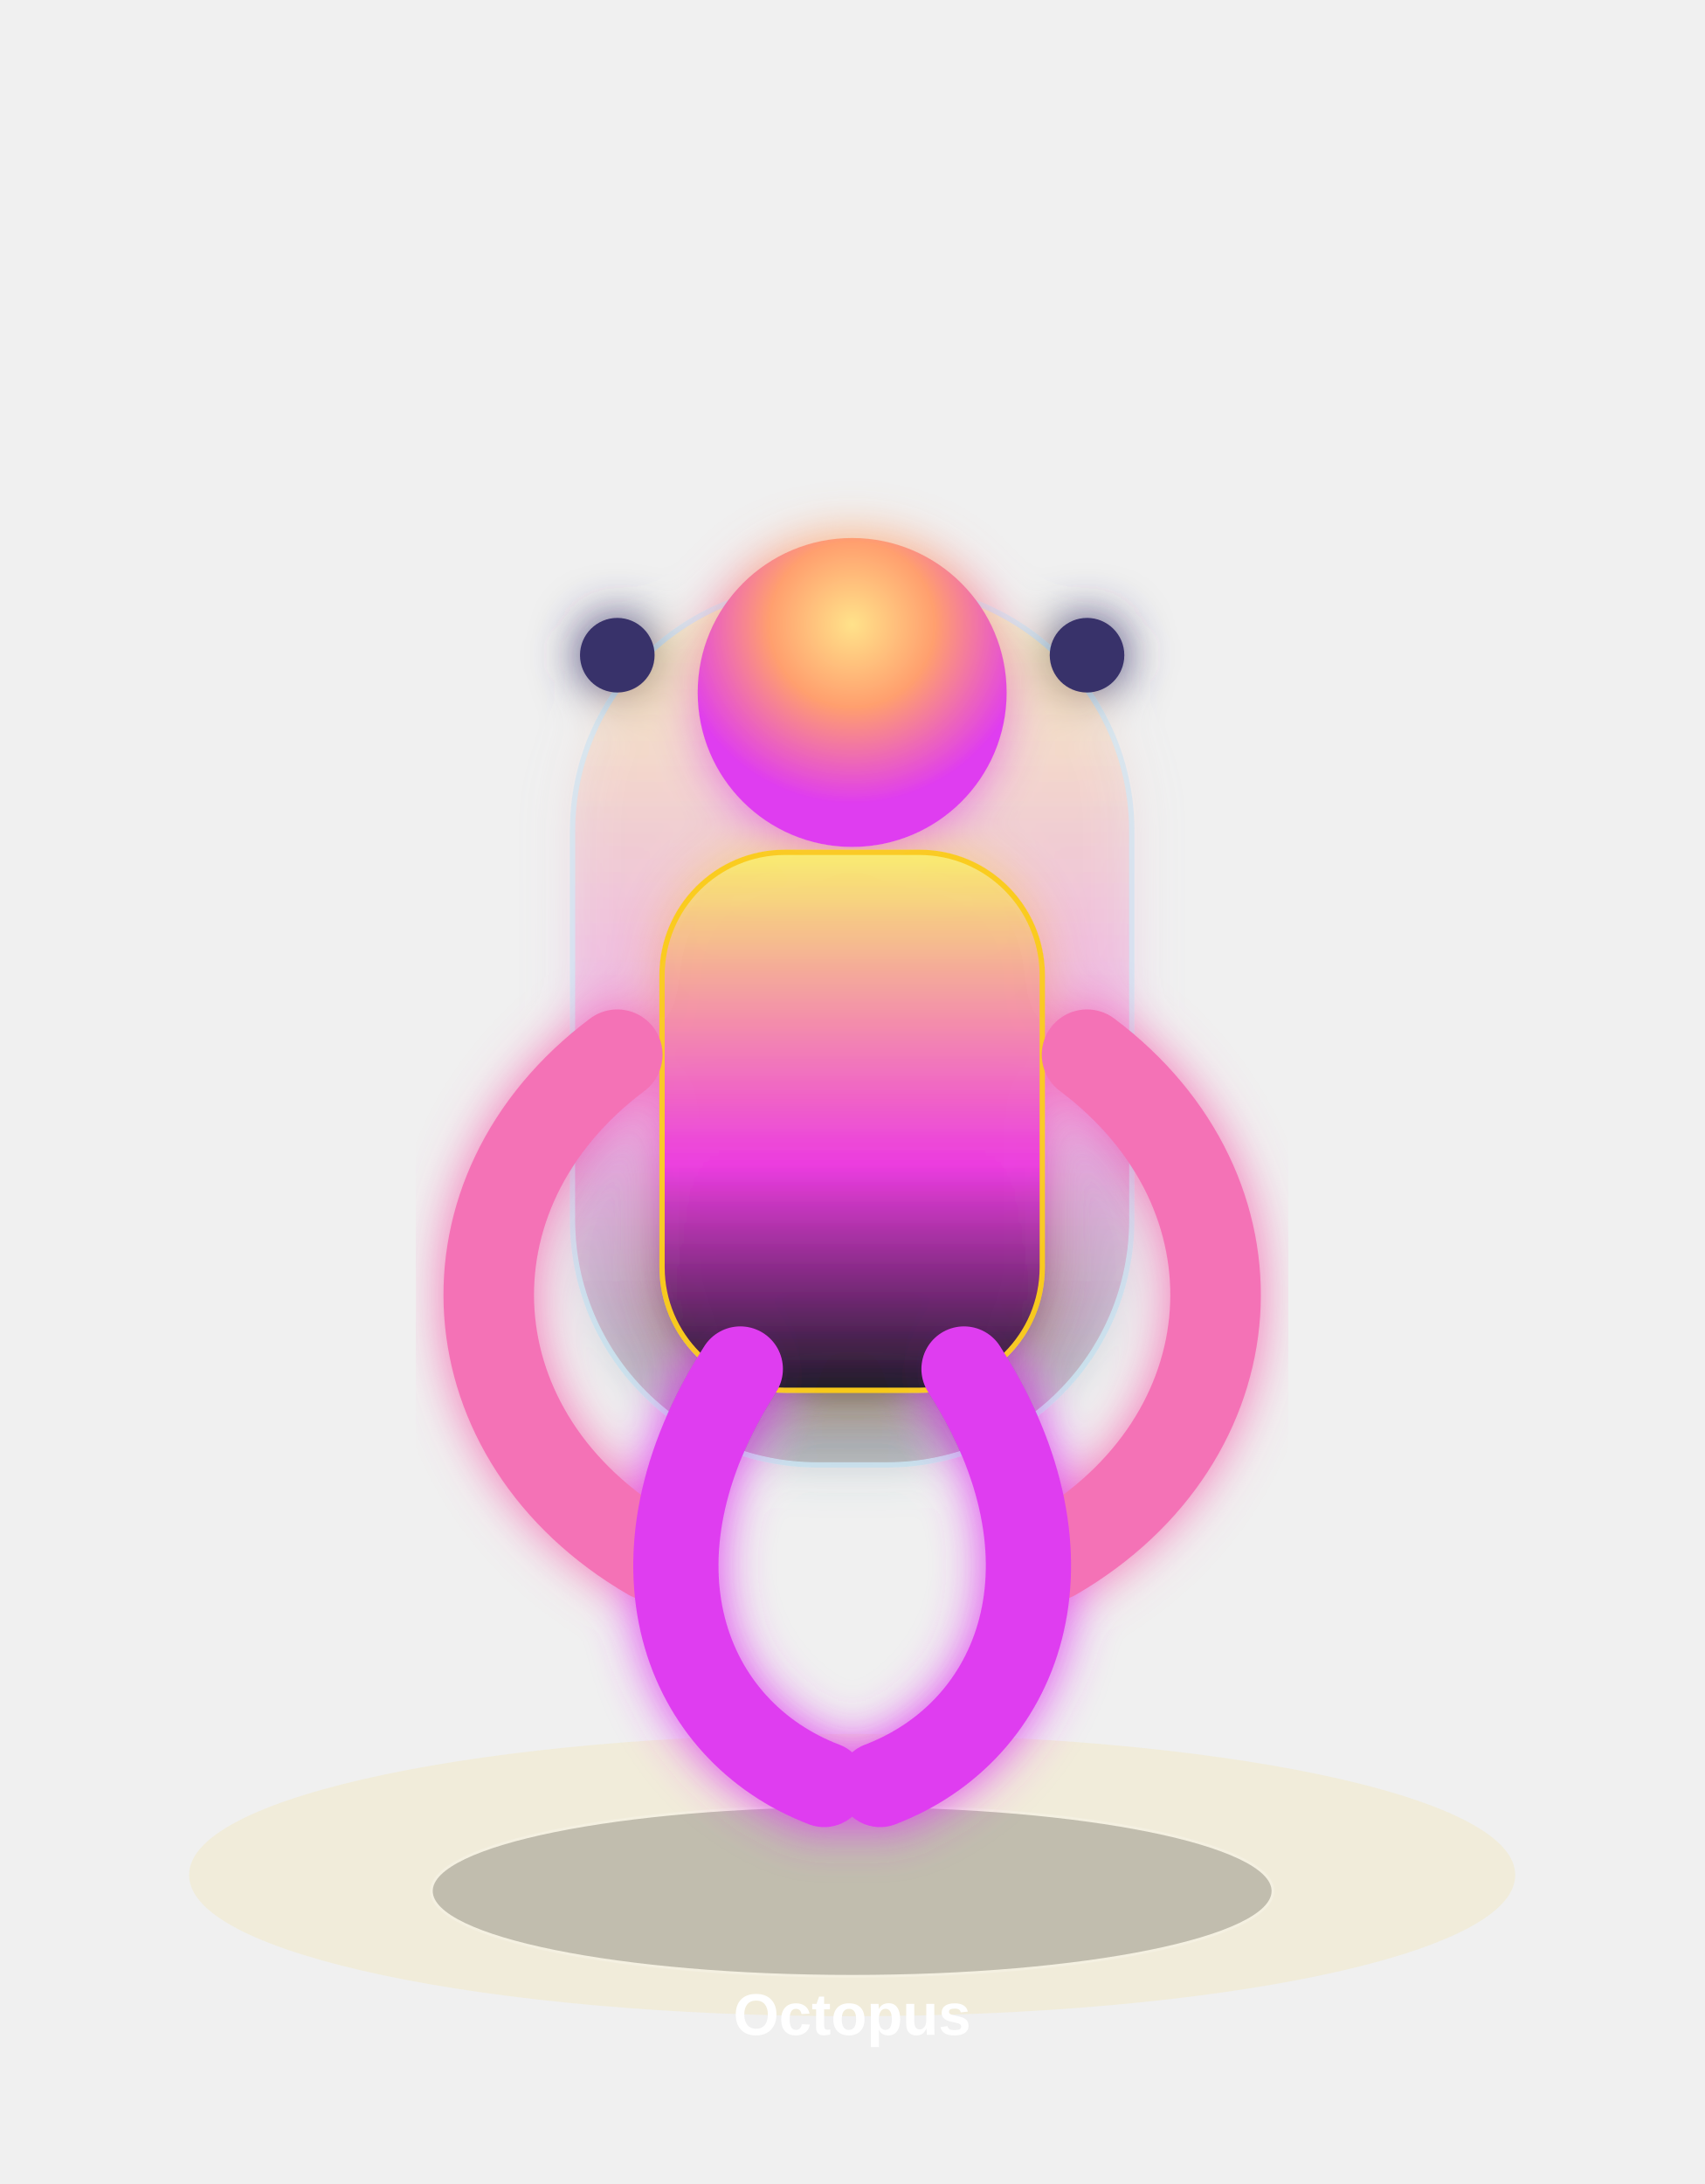
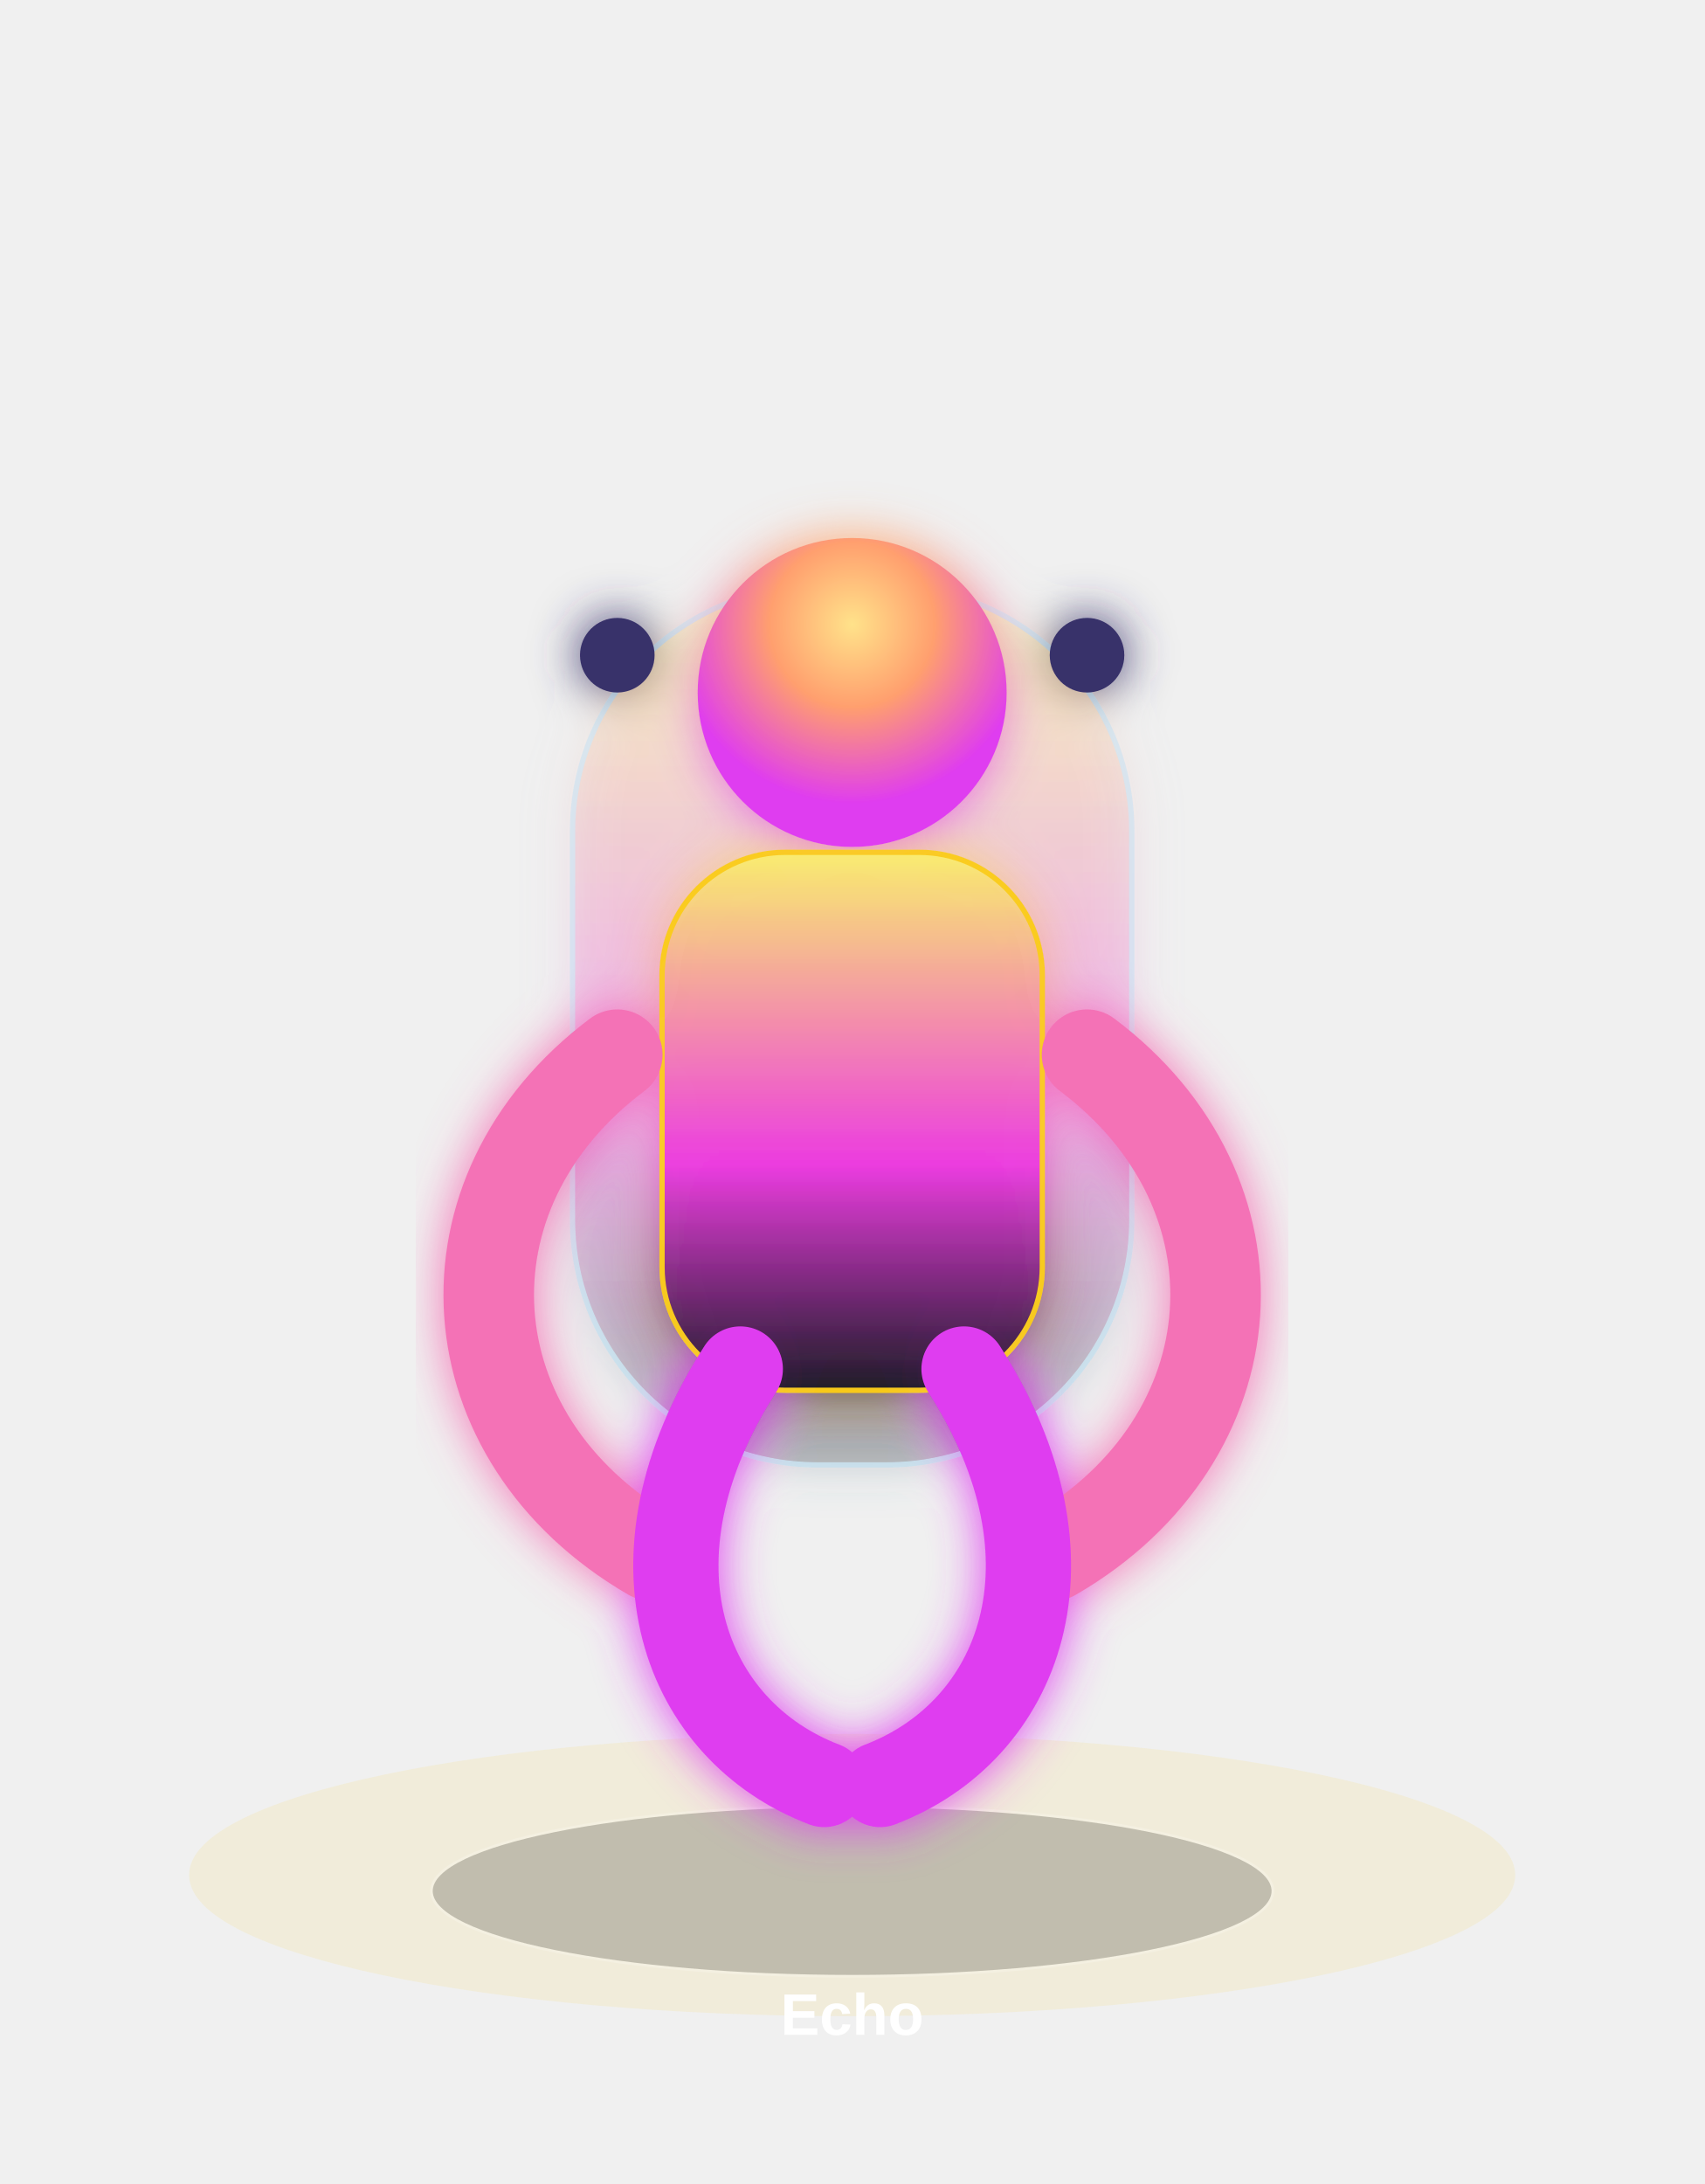
<svg xmlns="http://www.w3.org/2000/svg" width="640" height="820" viewBox="0 0 640 820">
  <defs>
    <linearGradient id="body" x1="0" y1="0" x2="0" y2="1">
      <stop offset="0" stop-color="hsl(56, 92%, 70%)" />
      <stop offset="0.58" stop-color="hsl(304, 82%, 58%)" />
      <stop offset="1" stop-color="#171b23" />
    </linearGradient>
    <radialGradient id="core" cx="50%" cy="28%" r="58%">
      <stop offset="0" stop-color="#ffe28a" />
      <stop offset="0.46" stop-color="#ff9f6e" />
      <stop offset="1" stop-color="#df3cf0" />
    </radialGradient>
    <filter id="glow">
      <feGaussianBlur stdDeviation="9" result="blur" />
      <feMerge>
        <feMergeNode in="blur" />
        <feMergeNode in="SourceGraphic" />
      </feMerge>
    </filter>
  </defs>
  <ellipse cx="320" cy="704" rx="248" ry="52" fill="#facc15" opacity=".10" stroke="#facc15" stroke-width="2" />
  <ellipse cx="320" cy="710" rx="158" ry="32" fill="#000000" opacity=".20" stroke="#ffffff" stroke-width="1" />
  <g opacity="1" filter="url(#glow)">
    <rect x="215.0" y="220" width="210" height="330" rx="92.0" fill="url(#body)" opacity=".22" stroke="#7dd3fc" stroke-width="2" />
    <circle cx="320" cy="260" r="58" fill="url(#core)" />
    <rect x="248.6" y="320" width="142.8" height="202" rx="46.2" fill="url(#body)" stroke="#facc15" stroke-width="2" opacity=".96" />
    <path d="M231.8 396 C162.5 448 168.8 540 244.4 584" fill="none" stroke="#f472b6" stroke-width="34" stroke-linecap="round" />
    <path d="M408.2 396 C477.5 448 471.2 540 395.6 584" fill="none" stroke="#f472b6" stroke-width="34" stroke-linecap="round" />
    <path d="M278.0 514 C231.8 586 257.0 650 309.5 670" fill="none" stroke="#df3cf0" stroke-width="32" stroke-linecap="round" />
    <path d="M362.0 514 C408.2 586 383.0 650 330.5 670" fill="none" stroke="#df3cf0" stroke-width="32" stroke-linecap="round" />
    <circle cx="231.8" cy="246" r="14" fill="#37306b" />
    <circle cx="408.2" cy="246" r="14" fill="#37306b" />
  </g>
-   <text x="320" y="764" text-anchor="middle" font-family="Arial, sans-serif" font-size="22" font-weight="700" fill="#ffffff">Octopus</text>
+   <text x="320" y="764" text-anchor="middle" font-family="Arial, sans-serif" font-size="22" font-weight="700" fill="#ffffff">Echo</text>
</svg>
